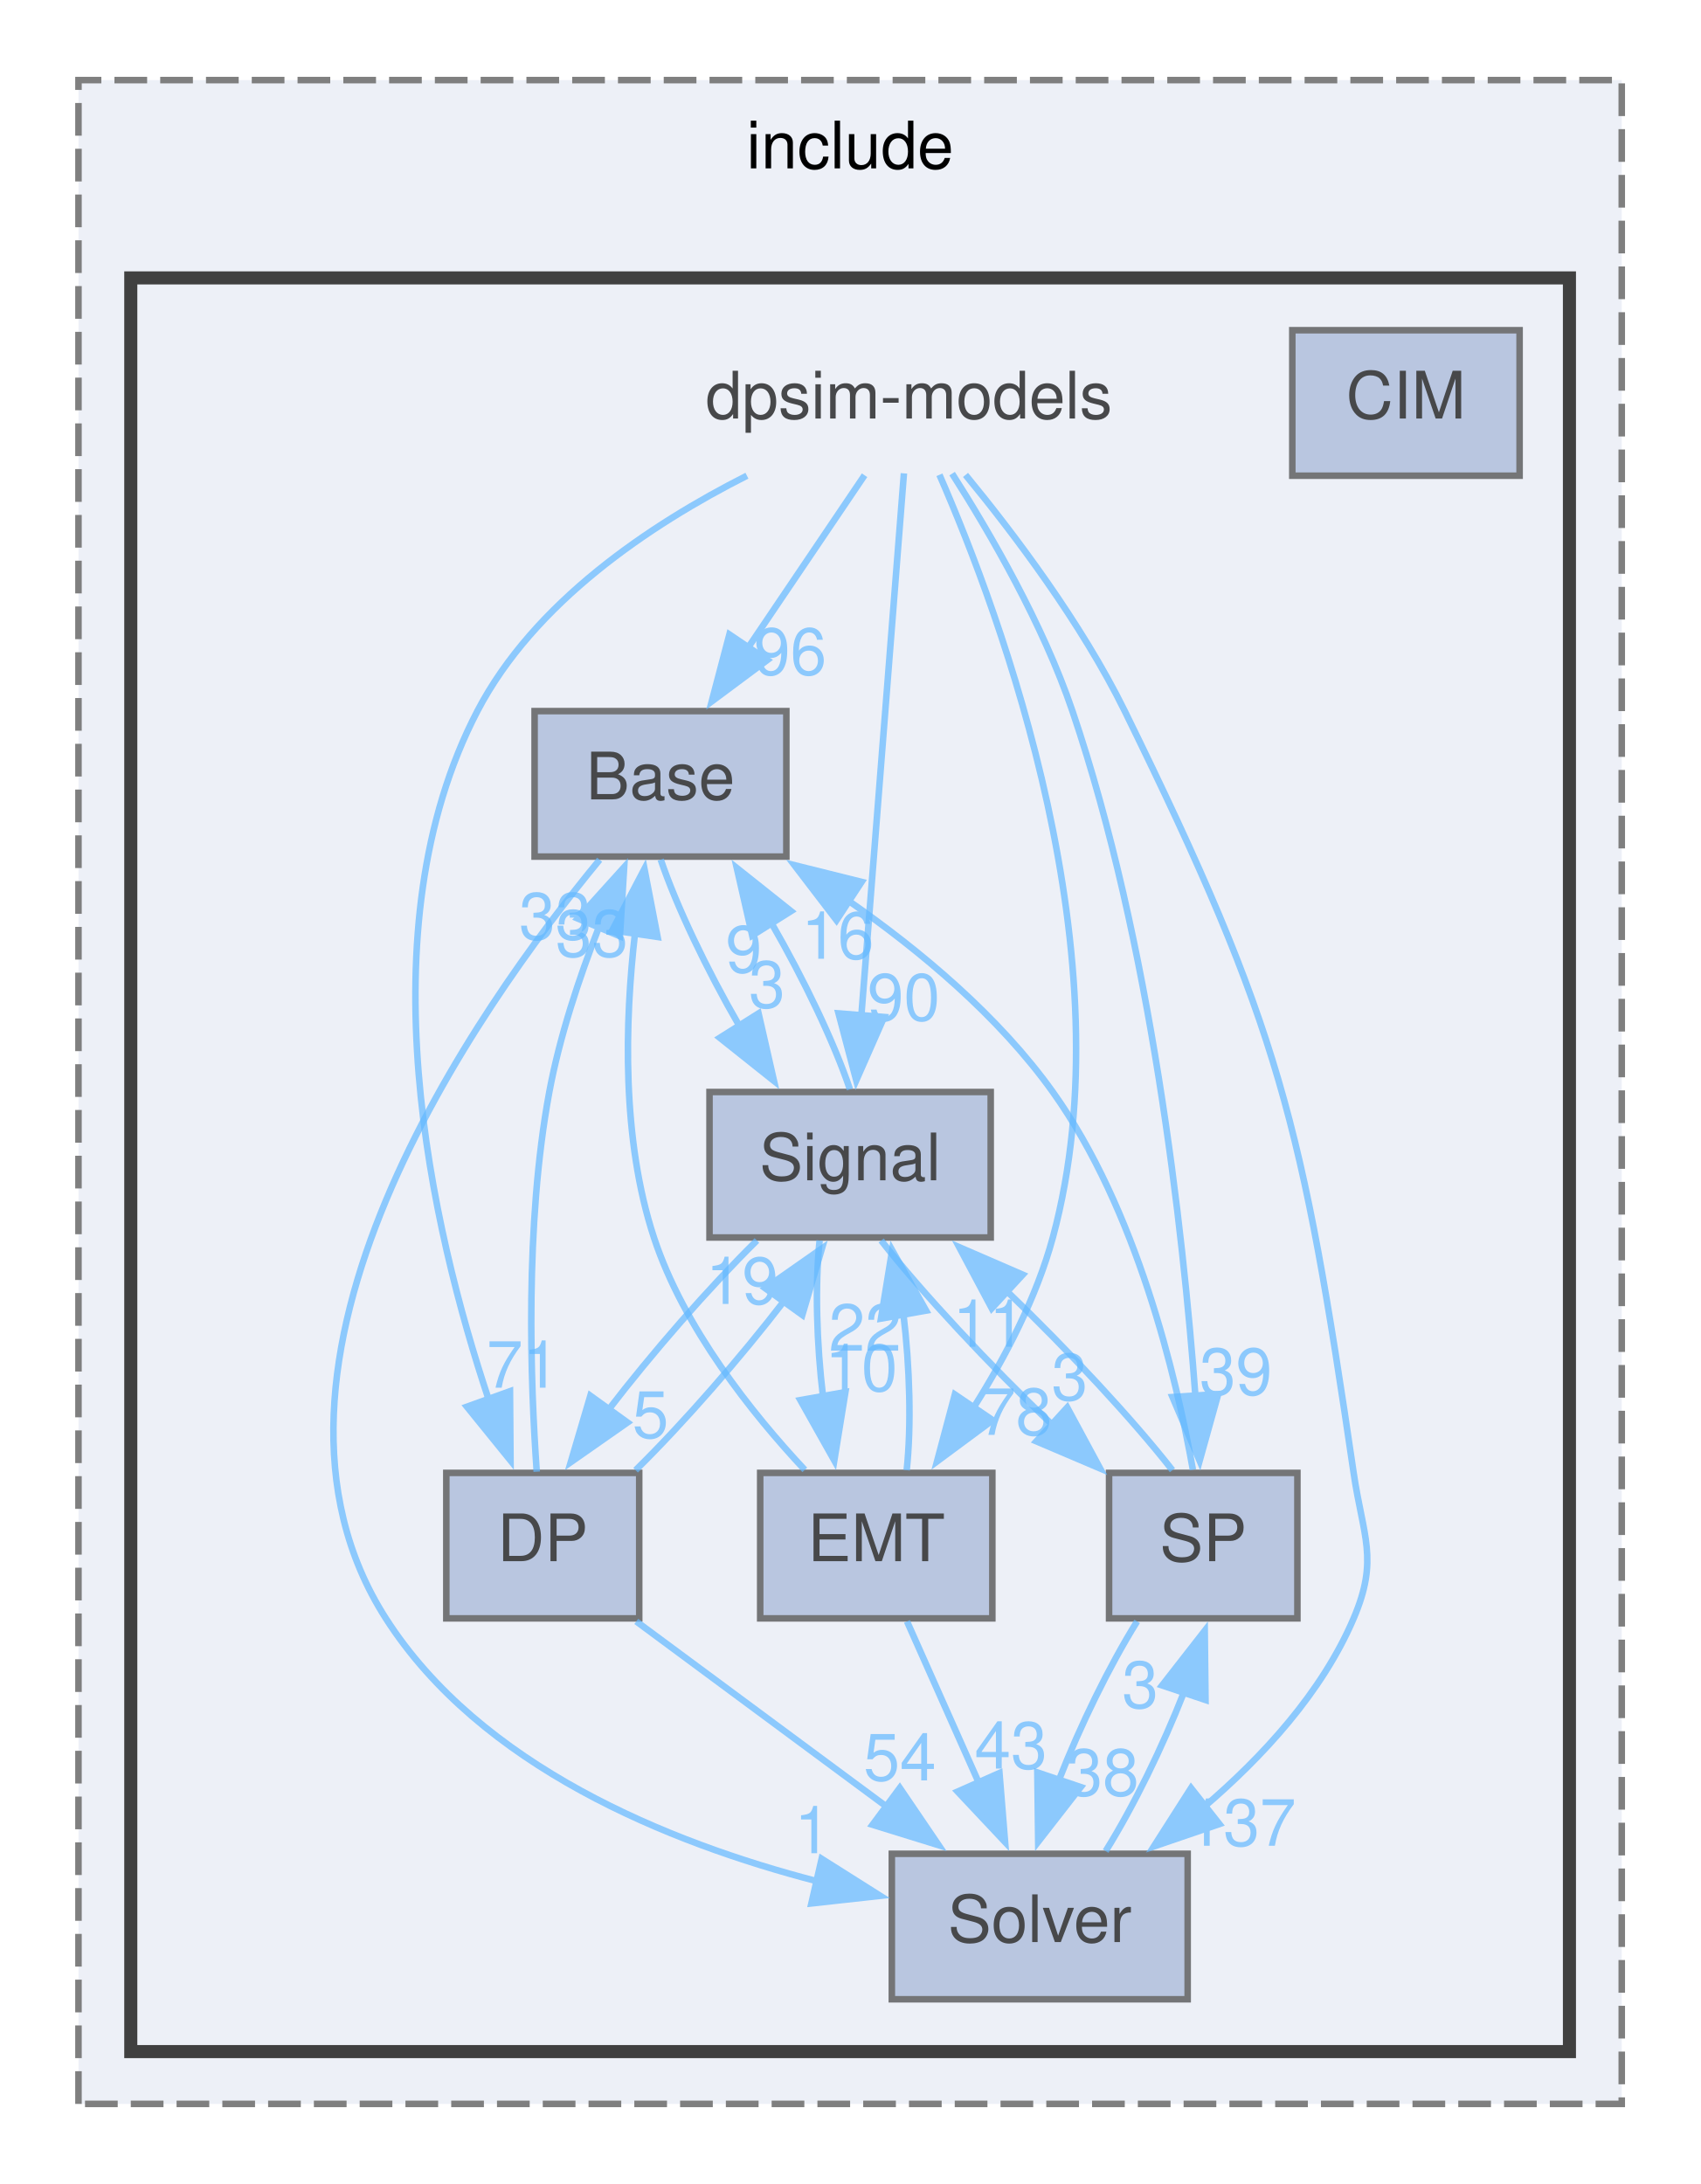
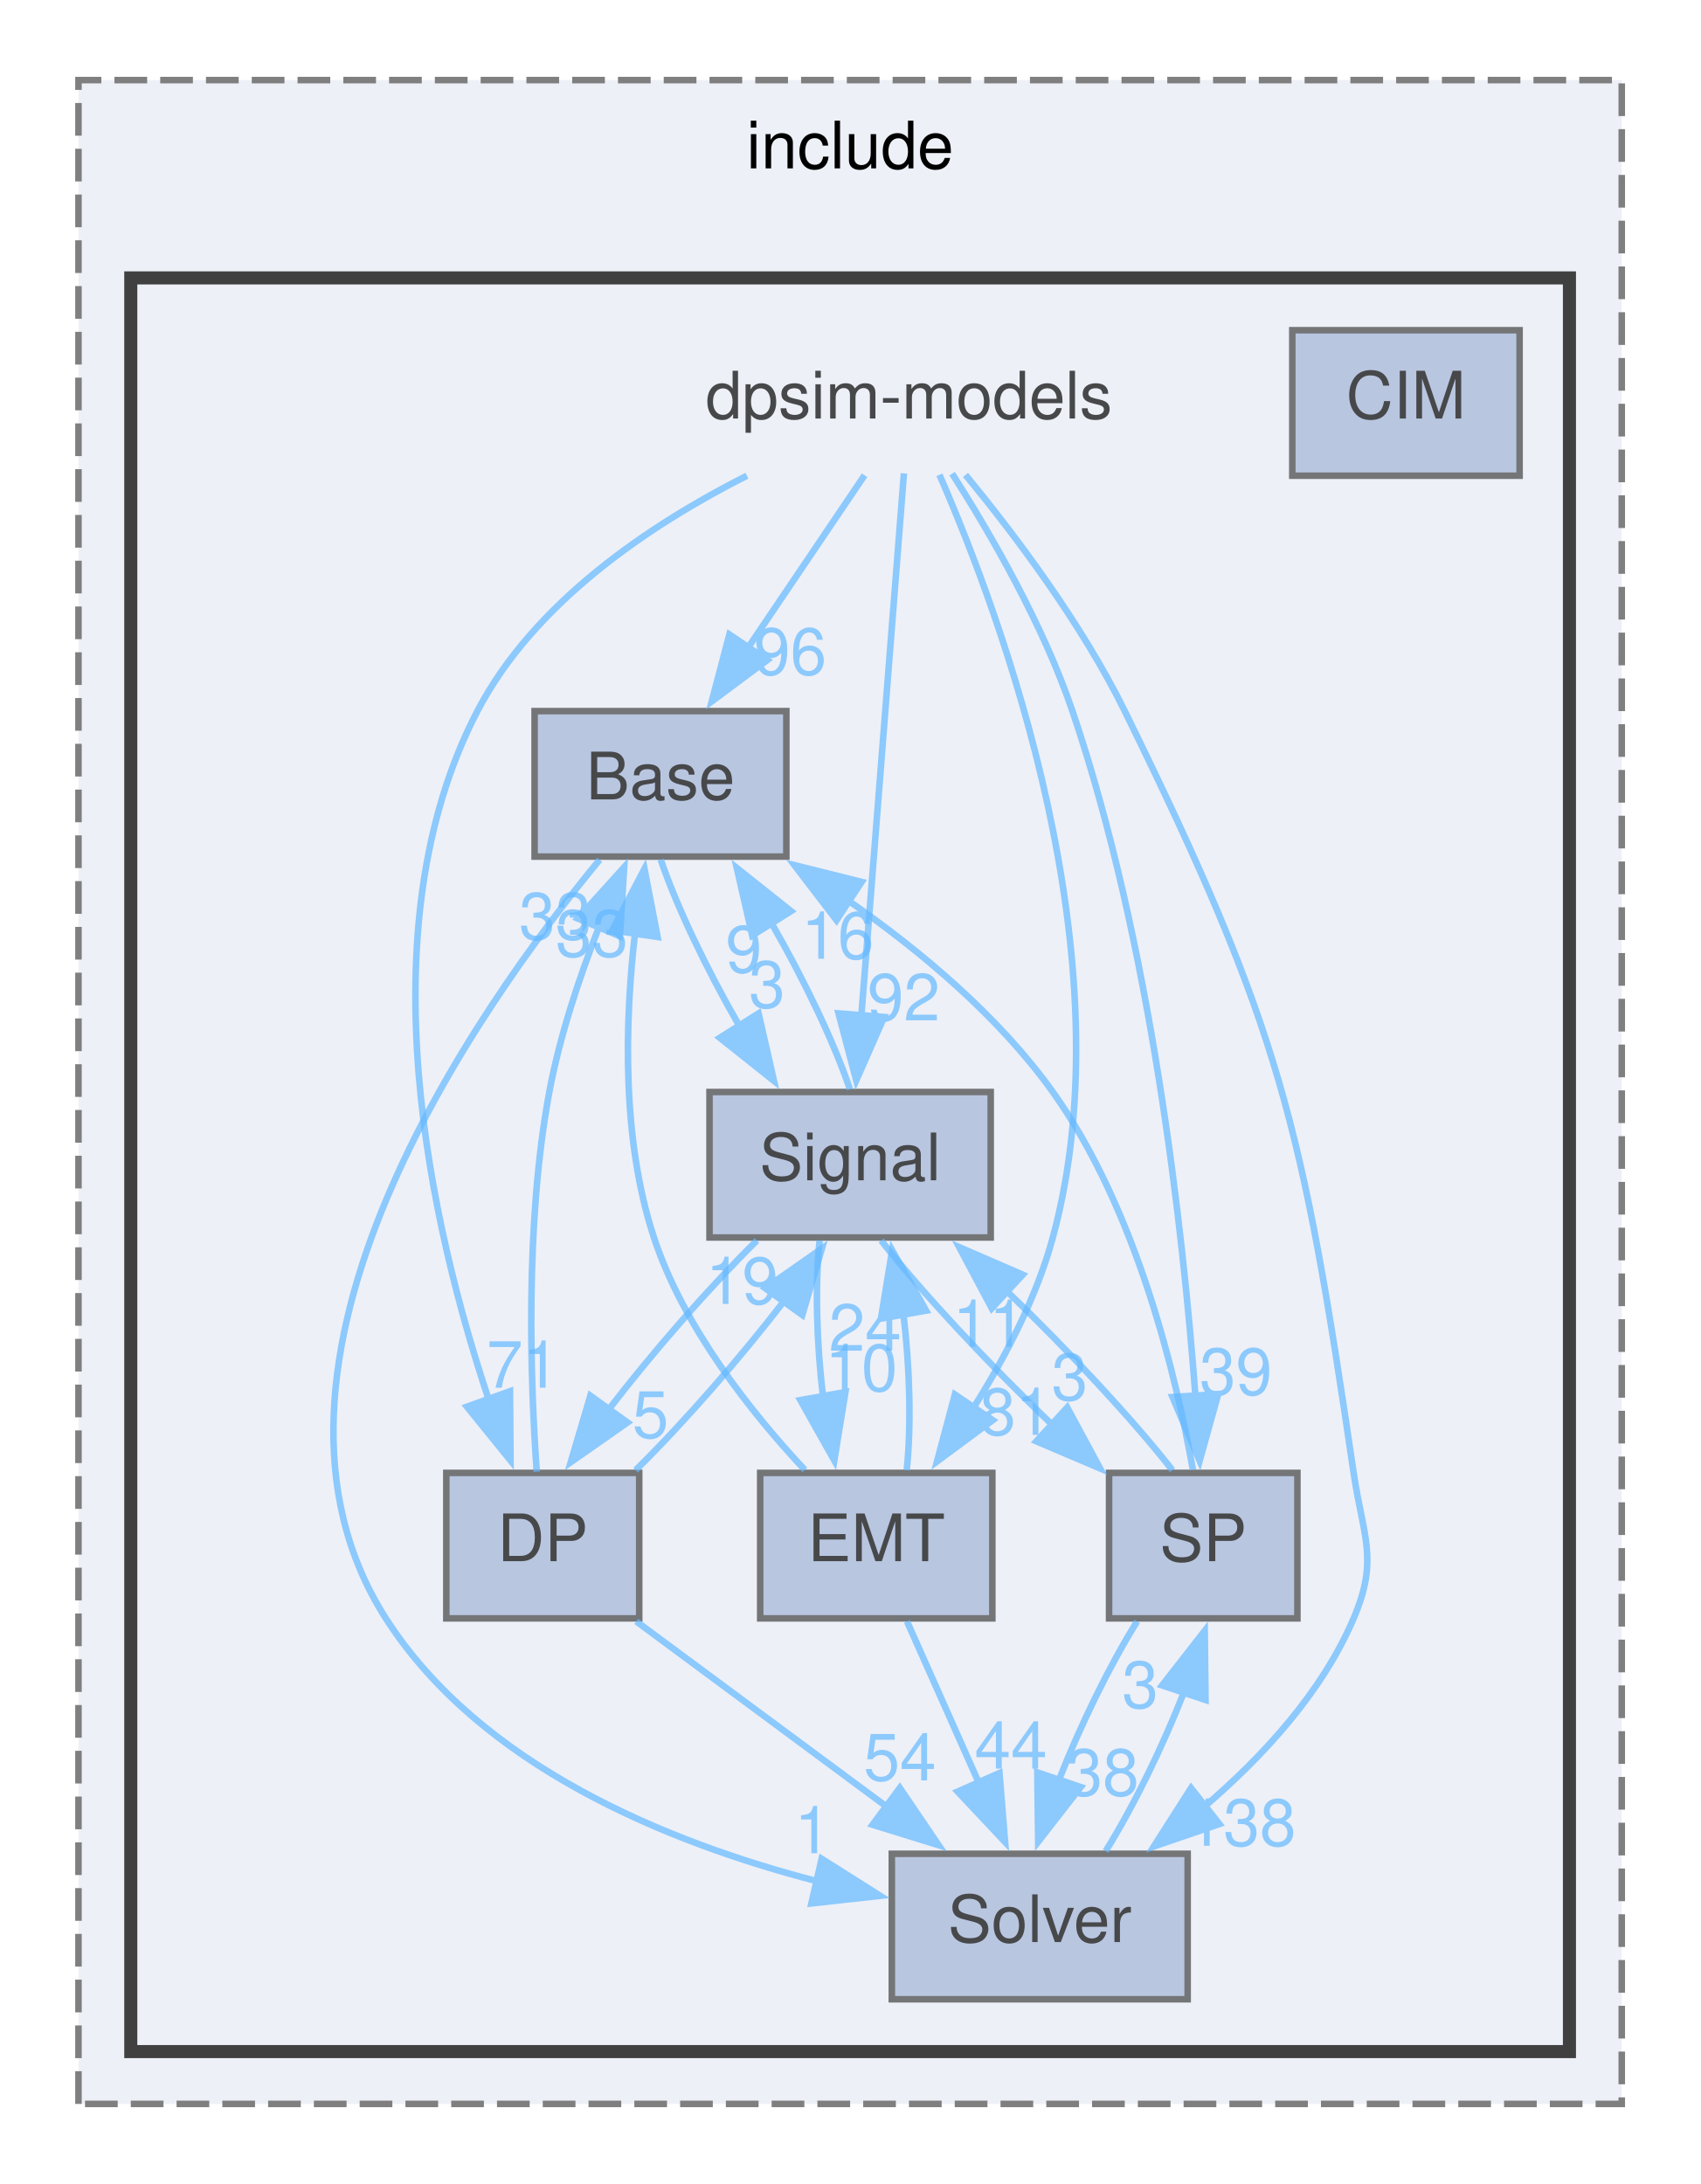
<svg xmlns="http://www.w3.org/2000/svg" xmlns:xlink="http://www.w3.org/1999/xlink" width="260pt" height="334pt" viewBox="0.00 0.00 260.00 333.50">
  <svg id="main" version="1.1" xml:space="preserve">
    <style type="text/css">
.node, .edge {opacity: 0.7;}
.node.selected, .edge.selected {opacity: 1;}
.edge:hover path { stroke: red; }
.edge:hover polygon { stroke: red; fill: red; }
</style>
    <svg id="graph" class="graph">
      <g id="graph0" class="graph" transform="scale(1 1) rotate(0) translate(4 329.5)">
        <g id="clust1" class="cluster">
          <g id="a_clust1">
            <a xlink:href="dir_1247628433d32dacb883bd6358d8ae70.html" target="_top" xlink:title="include">
              <polygon fill="#edf0f7" stroke="#7f7f7f" stroke-dasharray="5,2" points="8,-8 8,-317.5 244,-317.5 244,-8 8,-8" />
              <text text-anchor="middle" x="126" y="-304" font-family="Helvetica,sans-Serif" font-size="10.00">include</text>
            </a>
          </g>
        </g>
        <g id="clust2" class="cluster">
          <g id="a_clust2">
            <a xlink:href="dir_d7cbd78282fbd8dd3f259b7cbd89a493.html" target="_top">
              <polygon fill="#edf0f7" stroke="#404040" stroke-width="2" points="16,-16 16,-287.25 236,-287.25 236,-16 16,-16" />
            </a>
          </g>
        </g>
        <g id="node1" class="node">
          <text text-anchor="middle" x="135" y="-265.75" font-family="Helvetica,sans-Serif" font-size="10.00">dpsim-models</text>
        </g>
        <g id="node2" class="node">
          <g id="a_node2">
            <a xlink:href="dir_7aeedf4198247b218c530e3581ac7557.html" target="_top" xlink:title="Base">
              <polygon fill="#a2b4d6" stroke="#404040" points="116.25,-221 77.75,-221 77.75,-198.75 116.25,-198.75 116.25,-221" />
              <text text-anchor="middle" x="97" y="-207.5" font-family="Helvetica,sans-Serif" font-size="10.00">Base</text>
            </a>
          </g>
        </g>
        <g id="edge2" class="edge">
          <g id="a_edge2">
            <a xlink:href="dir_000013_000000.html" target="_top">
              <path fill="none" stroke="#63b8ff" d="M128.21,-257.07C123.24,-249.72 116.35,-239.52 110.31,-230.57" />
              <polygon fill="#63b8ff" stroke="#63b8ff" points="113.34,-228.81 104.84,-222.48 107.54,-232.72 113.34,-228.81" />
            </a>
          </g>
          <g id="a_edge2-headlabel">
            <a xlink:href="dir_000013_000000.html" target="_top" xlink:title="96">
              <text text-anchor="middle" x="116.85" y="-226.57" font-family="Helvetica,sans-Serif" font-size="10.00" fill="#63b8ff">96</text>
            </a>
          </g>
        </g>
        <g id="node4" class="node">
          <g id="a_node4">
            <a xlink:href="dir_88adc964ffa02c1923288cb07a48abab.html" target="_top" xlink:title="DP">
              <polygon fill="#a2b4d6" stroke="#404040" points="93.75,-104.5 64.25,-104.5 64.25,-82.25 93.75,-82.25 93.75,-104.5" />
              <text text-anchor="middle" x="79" y="-91" font-family="Helvetica,sans-Serif" font-size="10.00">DP</text>
            </a>
          </g>
        </g>
        <g id="edge3" class="edge">
          <g id="a_edge3">
            <a xlink:href="dir_000013_000008.html" target="_top">
              <path fill="none" stroke="#63b8ff" d="M110.22,-257C95.33,-249.47 77.66,-237.61 69,-221 51.5,-187.42 61.97,-141.92 70.77,-115.6" />
              <polygon fill="#63b8ff" stroke="#63b8ff" points="73.99,-116.99 74.07,-106.39 67.4,-114.62 73.99,-116.99" />
            </a>
          </g>
          <g id="a_edge3-headlabel">
            <a xlink:href="dir_000013_000008.html" target="_top" xlink:title="71">
              <text text-anchor="middle" x="75.96" y="-117.53" font-family="Helvetica,sans-Serif" font-size="10.00" fill="#63b8ff">71</text>
            </a>
          </g>
        </g>
        <g id="node5" class="node">
          <g id="a_node5">
            <a xlink:href="dir_0ab18182ec9e12ca28df221a97888cf8.html" target="_top" xlink:title="EMT">
              <polygon fill="#a2b4d6" stroke="#404040" points="147.75,-104.5 112.25,-104.5 112.25,-82.25 147.75,-82.25 147.75,-104.5" />
              <text text-anchor="middle" x="130" y="-91" font-family="Helvetica,sans-Serif" font-size="10.00">EMT</text>
            </a>
          </g>
        </g>
        <g id="edge1" class="edge">
          <g id="a_edge1">
            <a xlink:href="dir_000013_000016.html" target="_top">
              <path fill="none" stroke="#63b8ff" d="M139.66,-257.14C149.08,-235.57 168.56,-183.14 157,-140.5 154.53,-131.39 149.76,-122.23 144.9,-114.51" />
              <polygon fill="#63b8ff" stroke="#63b8ff" points="147.81,-112.56 139.29,-106.25 142.02,-116.49 147.81,-112.56" />
            </a>
          </g>
          <g id="a_edge1-headlabel">
-             <a xlink:href="dir_000013_000016.html" target="_top" xlink:title="78">
-               <text text-anchor="middle" x="151.33" y="-110.31" font-family="Helvetica,sans-Serif" font-size="10.00" fill="#63b8ff">78</text>
+             <a xlink:href="dir_000013_000016.html" target="_top" xlink:title="81">
+               <text text-anchor="middle" x="151.33" y="-110.31" font-family="Helvetica,sans-Serif" font-size="10.00" fill="#63b8ff">81</text>
            </a>
          </g>
        </g>
        <g id="node6" class="node">
          <g id="a_node6">
            <a xlink:href="dir_9ee3725555df841850f10a3655158b62.html" target="_top" xlink:title="Signal">
              <polygon fill="#a2b4d6" stroke="#404040" points="147.5,-162.75 104.5,-162.75 104.5,-140.5 147.5,-140.5 147.5,-162.75" />
              <text text-anchor="middle" x="126" y="-149.25" font-family="Helvetica,sans-Serif" font-size="10.00">Signal</text>
            </a>
          </g>
        </g>
        <g id="edge4" class="edge">
          <g id="a_edge4">
            <a xlink:href="dir_000013_000025.html" target="_top">
              <path fill="none" stroke="#63b8ff" d="M134.23,-257.36C132.79,-239.04 129.65,-199.11 127.7,-174.19" />
              <polygon fill="#63b8ff" stroke="#63b8ff" points="131.21,-174.22 126.94,-164.53 124.23,-174.77 131.21,-174.22" />
            </a>
          </g>
          <g id="a_edge4-headlabel">
-             <a xlink:href="dir_000013_000025.html" target="_top" xlink:title="90">
-               <text text-anchor="middle" x="134.2" y="-173.7" font-family="Helvetica,sans-Serif" font-size="10.00" fill="#63b8ff">90</text>
+             <a xlink:href="dir_000013_000025.html" target="_top" xlink:title="92">
+               <text text-anchor="middle" x="134.2" y="-173.7" font-family="Helvetica,sans-Serif" font-size="10.00" fill="#63b8ff">92</text>
            </a>
          </g>
        </g>
        <g id="node7" class="node">
          <g id="a_node7">
            <a xlink:href="dir_c606c461256b0aa853babb18ff6844c9.html" target="_top" xlink:title="Solver">
              <polygon fill="#a2b4d6" stroke="#404040" points="177.62,-46.25 132.38,-46.25 132.38,-24 177.62,-24 177.62,-46.25" />
              <text text-anchor="middle" x="155" y="-32.75" font-family="Helvetica,sans-Serif" font-size="10.00">Solver</text>
            </a>
          </g>
        </g>
        <g id="edge5" class="edge">
          <g id="a_edge5">
            <a xlink:href="dir_000013_000027.html" target="_top">
              <path fill="none" stroke="#63b8ff" d="M143.65,-257.12C151.01,-248.18 161.4,-234.43 168,-221 191.83,-172.47 195.14,-157.99 203,-104.5 204.44,-94.72 206.88,-91.35 203,-82.25 198.18,-70.93 189.06,-61.04 180.06,-53.36" />
              <polygon fill="#63b8ff" stroke="#63b8ff" points="182.47,-50.8 172.44,-47.37 178.14,-56.3 182.47,-50.8" />
            </a>
          </g>
          <g id="a_edge5-headlabel">
-             <a xlink:href="dir_000013_000027.html" target="_top" xlink:title="137">
-               <text text-anchor="middle" x="185.86" y="-47.48" font-family="Helvetica,sans-Serif" font-size="10.00" fill="#63b8ff">137</text>
+             <a xlink:href="dir_000013_000027.html" target="_top" xlink:title="138">
+               <text text-anchor="middle" x="185.86" y="-47.48" font-family="Helvetica,sans-Serif" font-size="10.00" fill="#63b8ff">138</text>
            </a>
          </g>
        </g>
        <g id="node8" class="node">
          <g id="a_node8">
            <a xlink:href="dir_f1aa5ad90a32925ab029214aac6a40f0.html" target="_top" xlink:title="SP">
              <polygon fill="#a2b4d6" stroke="#404040" points="194.4,-104.5 165.6,-104.5 165.6,-82.25 194.4,-82.25 194.4,-104.5" />
              <text text-anchor="middle" x="180" y="-91" font-family="Helvetica,sans-Serif" font-size="10.00">SP</text>
            </a>
          </g>
        </g>
        <g id="edge6" class="edge">
          <g id="a_edge6">
            <a xlink:href="dir_000013_000029.html" target="_top">
              <path fill="none" stroke="#63b8ff" d="M141.6,-257.32C147.37,-248.28 155.5,-234.29 160,-221 172.04,-185.48 176.89,-141.85 178.81,-116.18" />
              <polygon fill="#63b8ff" stroke="#63b8ff" points="182.29,-116.55 179.45,-106.35 175.3,-116.1 182.29,-116.55" />
            </a>
          </g>
          <g id="a_edge6-headlabel">
            <a xlink:href="dir_000013_000029.html" target="_top" xlink:title="39">
              <text text-anchor="middle" x="184.99" y="-116.44" font-family="Helvetica,sans-Serif" font-size="10.00" fill="#63b8ff">39</text>
            </a>
          </g>
        </g>
        <g id="edge7" class="edge">
          <g id="a_edge7">
            <a xlink:href="dir_000000_000025.html" target="_top">
              <path fill="none" stroke="#63b8ff" d="M97.04,-198.29C99.46,-191.15 104.08,-181.48 109.05,-172.88" />
              <polygon fill="#63b8ff" stroke="#63b8ff" points="112,-174.77 114.36,-164.44 106.07,-171.04 112,-174.77" />
            </a>
          </g>
          <g id="a_edge7-headlabel">
            <a xlink:href="dir_000000_000025.html" target="_top" xlink:title="3">
              <text text-anchor="middle" x="113.29" y="-175.66" font-family="Helvetica,sans-Serif" font-size="10.00" fill="#63b8ff">3</text>
            </a>
          </g>
        </g>
        <g id="edge8" class="edge">
          <g id="a_edge8">
            <a xlink:href="dir_000000_000027.html" target="_top">
              <path fill="none" stroke="#63b8ff" d="M87.7,-198.27C68.92,-175.5 30.28,-120.88 55,-82.25 69.46,-59.66 98.1,-47.97 121.04,-42.03" />
              <polygon fill="#63b8ff" stroke="#63b8ff" points="121.65,-45.48 130.61,-39.82 120.08,-38.66 121.65,-45.48" />
            </a>
          </g>
          <g id="a_edge8-headlabel">
            <a xlink:href="dir_000000_000027.html" target="_top" xlink:title="1">
              <text text-anchor="middle" x="120.26" y="-46.34" font-family="Helvetica,sans-Serif" font-size="10.00" fill="#63b8ff">1</text>
            </a>
          </g>
        </g>
        <g id="node3" class="node">
          <g id="a_node3">
            <a xlink:href="dir_a9c691b177dbebb73f52e25c6600c5a3.html" target="_top" xlink:title="CIM">
              <polygon fill="#a2b4d6" stroke="#404040" points="228.38,-279.25 193.62,-279.25 193.62,-257 228.38,-257 228.38,-279.25" />
              <text text-anchor="middle" x="211" y="-265.75" font-family="Helvetica,sans-Serif" font-size="10.00">CIM</text>
            </a>
          </g>
        </g>
        <g id="edge9" class="edge">
          <g id="a_edge9">
            <a xlink:href="dir_000008_000000.html" target="_top">
              <path fill="none" stroke="#63b8ff" d="M78.08,-104.68C77.12,-118.15 76.22,-142.44 80,-162.75 81.58,-171.22 84.55,-180.18 87.58,-187.93" />
              <polygon fill="#63b8ff" stroke="#63b8ff" points="84.35,-189.28 91.45,-197.14 90.8,-186.57 84.35,-189.28" />
            </a>
          </g>
          <g id="a_edge9-headlabel">
            <a xlink:href="dir_000008_000000.html" target="_top" xlink:title="33">
              <text text-anchor="middle" x="80.93" y="-186.09" font-family="Helvetica,sans-Serif" font-size="10.00" fill="#63b8ff">33</text>
            </a>
          </g>
        </g>
        <g id="edge10" class="edge">
          <g id="a_edge10">
            <a xlink:href="dir_000008_000025.html" target="_top">
              <path fill="none" stroke="#63b8ff" d="M93.2,-104.91C100.6,-112.2 109.26,-122.14 115.98,-130.88" />
              <polygon fill="#63b8ff" stroke="#63b8ff" points="113.01,-132.74 121.69,-138.82 118.69,-128.65 113.01,-132.74" />
            </a>
          </g>
          <g id="a_edge10-headlabel">
            <a xlink:href="dir_000008_000025.html" target="_top" xlink:title="19">
              <text text-anchor="middle" x="109.49" y="-130.34" font-family="Helvetica,sans-Serif" font-size="10.00" fill="#63b8ff">19</text>
            </a>
          </g>
        </g>
        <g id="edge11" class="edge">
          <g id="a_edge11">
            <a xlink:href="dir_000008_000027.html" target="_top">
              <path fill="none" stroke="#63b8ff" d="M93.3,-81.79C104.12,-73.78 119.23,-62.6 131.78,-53.31" />
              <polygon fill="#63b8ff" stroke="#63b8ff" points="133.6,-56.32 139.55,-47.56 129.43,-50.69 133.6,-56.32" />
            </a>
          </g>
          <g id="a_edge11-headlabel">
            <a xlink:href="dir_000008_000027.html" target="_top" xlink:title="54">
              <text text-anchor="middle" x="133.61" y="-57.47" font-family="Helvetica,sans-Serif" font-size="10.00" fill="#63b8ff">54</text>
            </a>
          </g>
        </g>
        <g id="edge12" class="edge">
          <g id="a_edge12">
            <a xlink:href="dir_000016_000000.html" target="_top">
              <path fill="none" stroke="#63b8ff" d="M119.07,-104.96C110.96,-113.64 100.54,-126.7 96,-140.5 91.06,-155.52 91.53,-173.43 93.12,-187.15" />
              <polygon fill="#63b8ff" stroke="#63b8ff" points="89.63,-187.48 94.55,-196.87 96.56,-186.46 89.63,-187.48" />
            </a>
          </g>
          <g id="a_edge12-headlabel">
            <a xlink:href="dir_000016_000000.html" target="_top" xlink:title="33">
              <text text-anchor="middle" x="86.52" y="-183.46" font-family="Helvetica,sans-Serif" font-size="10.00" fill="#63b8ff">33</text>
            </a>
          </g>
        </g>
        <g id="edge13" class="edge">
          <g id="a_edge13">
            <a xlink:href="dir_000016_000025.html" target="_top">
              <path fill="none" stroke="#63b8ff" d="M134.65,-104.91C135.38,-111.65 135.14,-120.66 134.14,-128.89" />
              <polygon fill="#63b8ff" stroke="#63b8ff" points="130.72,-128.1 132.43,-138.55 137.62,-129.32 130.72,-128.1" />
            </a>
          </g>
          <g id="a_edge13-headlabel">
-             <a xlink:href="dir_000016_000025.html" target="_top" xlink:title="22">
-               <text text-anchor="middle" x="128.29" y="-123.18" font-family="Helvetica,sans-Serif" font-size="10.00" fill="#63b8ff">22</text>
+             <a xlink:href="dir_000016_000025.html" target="_top" xlink:title="24">
+               <text text-anchor="middle" x="128.29" y="-123.18" font-family="Helvetica,sans-Serif" font-size="10.00" fill="#63b8ff">24</text>
            </a>
          </g>
        </g>
        <g id="edge14" class="edge">
          <g id="a_edge14">
            <a xlink:href="dir_000016_000027.html" target="_top">
              <path fill="none" stroke="#63b8ff" d="M134.7,-81.79C137.81,-74.8 141.99,-65.4 145.75,-56.95" />
              <polygon fill="#63b8ff" stroke="#63b8ff" points="148.84,-58.6 149.7,-48.04 142.44,-55.76 148.84,-58.6" />
            </a>
          </g>
          <g id="a_edge14-headlabel">
-             <a xlink:href="dir_000016_000027.html" target="_top" xlink:title="43">
-               <text text-anchor="middle" x="150.59" y="-59.28" font-family="Helvetica,sans-Serif" font-size="10.00" fill="#63b8ff">43</text>
+             <a xlink:href="dir_000016_000027.html" target="_top" xlink:title="44">
+               <text text-anchor="middle" x="150.59" y="-59.28" font-family="Helvetica,sans-Serif" font-size="10.00" fill="#63b8ff">44</text>
            </a>
          </g>
        </g>
        <g id="edge16" class="edge">
          <g id="a_edge16">
            <a xlink:href="dir_000025_000000.html" target="_top">
              <path fill="none" stroke="#63b8ff" d="M125.97,-163.16C123.57,-170.3 118.95,-179.96 113.98,-188.57" />
              <polygon fill="#63b8ff" stroke="#63b8ff" points="111.03,-186.68 108.67,-197.01 116.96,-190.41 111.03,-186.68" />
            </a>
          </g>
          <g id="a_edge16-headlabel">
            <a xlink:href="dir_000025_000000.html" target="_top" xlink:title="9">
              <text text-anchor="middle" x="109.74" y="-181.04" font-family="Helvetica,sans-Serif" font-size="10.00" fill="#63b8ff">9</text>
            </a>
          </g>
        </g>
        <g id="edge17" class="edge">
          <g id="a_edge17">
            <a xlink:href="dir_000025_000008.html" target="_top">
              <path fill="none" stroke="#63b8ff" d="M111.75,-140.04C104.34,-132.74 95.69,-122.8 88.98,-114.06" />
              <polygon fill="#63b8ff" stroke="#63b8ff" points="91.96,-112.21 83.28,-106.14 86.28,-116.3 91.96,-112.21" />
            </a>
          </g>
          <g id="a_edge17-headlabel">
            <a xlink:href="dir_000025_000008.html" target="_top" xlink:title="5">
              <text text-anchor="middle" x="95.48" y="-109.87" font-family="Helvetica,sans-Serif" font-size="10.00" fill="#63b8ff">5</text>
            </a>
          </g>
        </g>
        <g id="edge15" class="edge">
          <g id="a_edge15">
            <a xlink:href="dir_000025_000016.html" target="_top">
              <path fill="none" stroke="#63b8ff" d="M121.34,-140.04C120.62,-133.29 120.87,-124.28 121.87,-116.05" />
              <polygon fill="#63b8ff" stroke="#63b8ff" points="125.28,-116.86 123.58,-106.4 118.39,-115.63 125.28,-116.86" />
            </a>
          </g>
          <g id="a_edge15-headlabel">
            <a xlink:href="dir_000025_000016.html" target="_top" xlink:title="10">
              <text text-anchor="middle" x="127.71" y="-117.03" font-family="Helvetica,sans-Serif" font-size="10.00" fill="#63b8ff">10</text>
            </a>
          </g>
        </g>
        <g id="edge18" class="edge">
          <g id="a_edge18">
            <a xlink:href="dir_000025_000029.html" target="_top">
              <path fill="none" stroke="#63b8ff" d="M130.75,-140.04C136.98,-132.07 147.36,-120.96 157.08,-111.7" />
              <polygon fill="#63b8ff" stroke="#63b8ff" points="159.2,-114.5 164.23,-105.18 154.48,-109.33 159.2,-114.5" />
            </a>
          </g>
          <g id="a_edge18-headlabel">
            <a xlink:href="dir_000025_000029.html" target="_top" xlink:title="3">
              <text text-anchor="middle" x="159.58" y="-115.63" font-family="Helvetica,sans-Serif" font-size="10.00" fill="#63b8ff">3</text>
            </a>
          </g>
        </g>
        <g id="edge19" class="edge">
          <g id="a_edge19">
            <a xlink:href="dir_000027_000029.html" target="_top">
              <path fill="none" stroke="#63b8ff" d="M165.08,-46.66C169.34,-53.48 173.79,-62.62 177.04,-70.93" />
              <polygon fill="#63b8ff" stroke="#63b8ff" points="173.71,-72 180.23,-80.36 180.35,-69.77 173.71,-72" />
            </a>
          </g>
          <g id="a_edge19-headlabel">
            <a xlink:href="dir_000027_000029.html" target="_top" xlink:title="3">
              <text text-anchor="middle" x="170.36" y="-68.56" font-family="Helvetica,sans-Serif" font-size="10.00" fill="#63b8ff">3</text>
            </a>
          </g>
        </g>
        <g id="edge20" class="edge">
          <g id="a_edge20">
            <a xlink:href="dir_000029_000000.html" target="_top">
              <path fill="none" stroke="#63b8ff" d="M178.42,-104.98C175.88,-119.22 169.81,-144.81 157,-162.75 148.73,-174.33 136.73,-184.37 125.62,-192.09" />
              <polygon fill="#63b8ff" stroke="#63b8ff" points="123.92,-189.02 117.48,-197.44 127.76,-194.88 123.92,-189.02" />
            </a>
          </g>
          <g id="a_edge20-headlabel">
            <a xlink:href="dir_000029_000000.html" target="_top" xlink:title="16">
              <text text-anchor="middle" x="124.1" y="-183.13" font-family="Helvetica,sans-Serif" font-size="10.00" fill="#63b8ff">16</text>
            </a>
          </g>
        </g>
        <g id="edge21" class="edge">
          <g id="a_edge21">
            <a xlink:href="dir_000029_000025.html" target="_top">
              <path fill="none" stroke="#63b8ff" d="M175.29,-104.91C169.28,-112.6 159.41,-123.21 149.98,-132.28" />
              <polygon fill="#63b8ff" stroke="#63b8ff" points="147.66,-129.67 142.68,-139.02 152.4,-134.81 147.66,-129.67" />
            </a>
          </g>
          <g id="a_edge21-headlabel">
            <a xlink:href="dir_000029_000025.html" target="_top" xlink:title="11">
              <text text-anchor="middle" x="147.26" y="-123.79" font-family="Helvetica,sans-Serif" font-size="10.00" fill="#63b8ff">11</text>
            </a>
          </g>
        </g>
        <g id="edge22" class="edge">
          <g id="a_edge22">
            <a xlink:href="dir_000029_000027.html" target="_top">
              <path fill="none" stroke="#63b8ff" d="M169.89,-81.79C165.63,-74.96 161.18,-65.82 157.93,-57.52" />
              <polygon fill="#63b8ff" stroke="#63b8ff" points="161.27,-56.45 154.76,-48.09 154.63,-58.69 161.27,-56.45" />
            </a>
          </g>
          <g id="a_edge22-headlabel">
            <a xlink:href="dir_000029_000027.html" target="_top" xlink:title="38">
              <text text-anchor="middle" x="164.62" y="-55.15" font-family="Helvetica,sans-Serif" font-size="10.00" fill="#63b8ff">38</text>
            </a>
          </g>
        </g>
      </g>
    </svg>
  </svg>
  <style type="text/css">

[data-mouse-over-selected='false'] { opacity: 0.7; }
[data-mouse-over-selected='true']  { opacity: 1.0; }

</style>
</svg>
